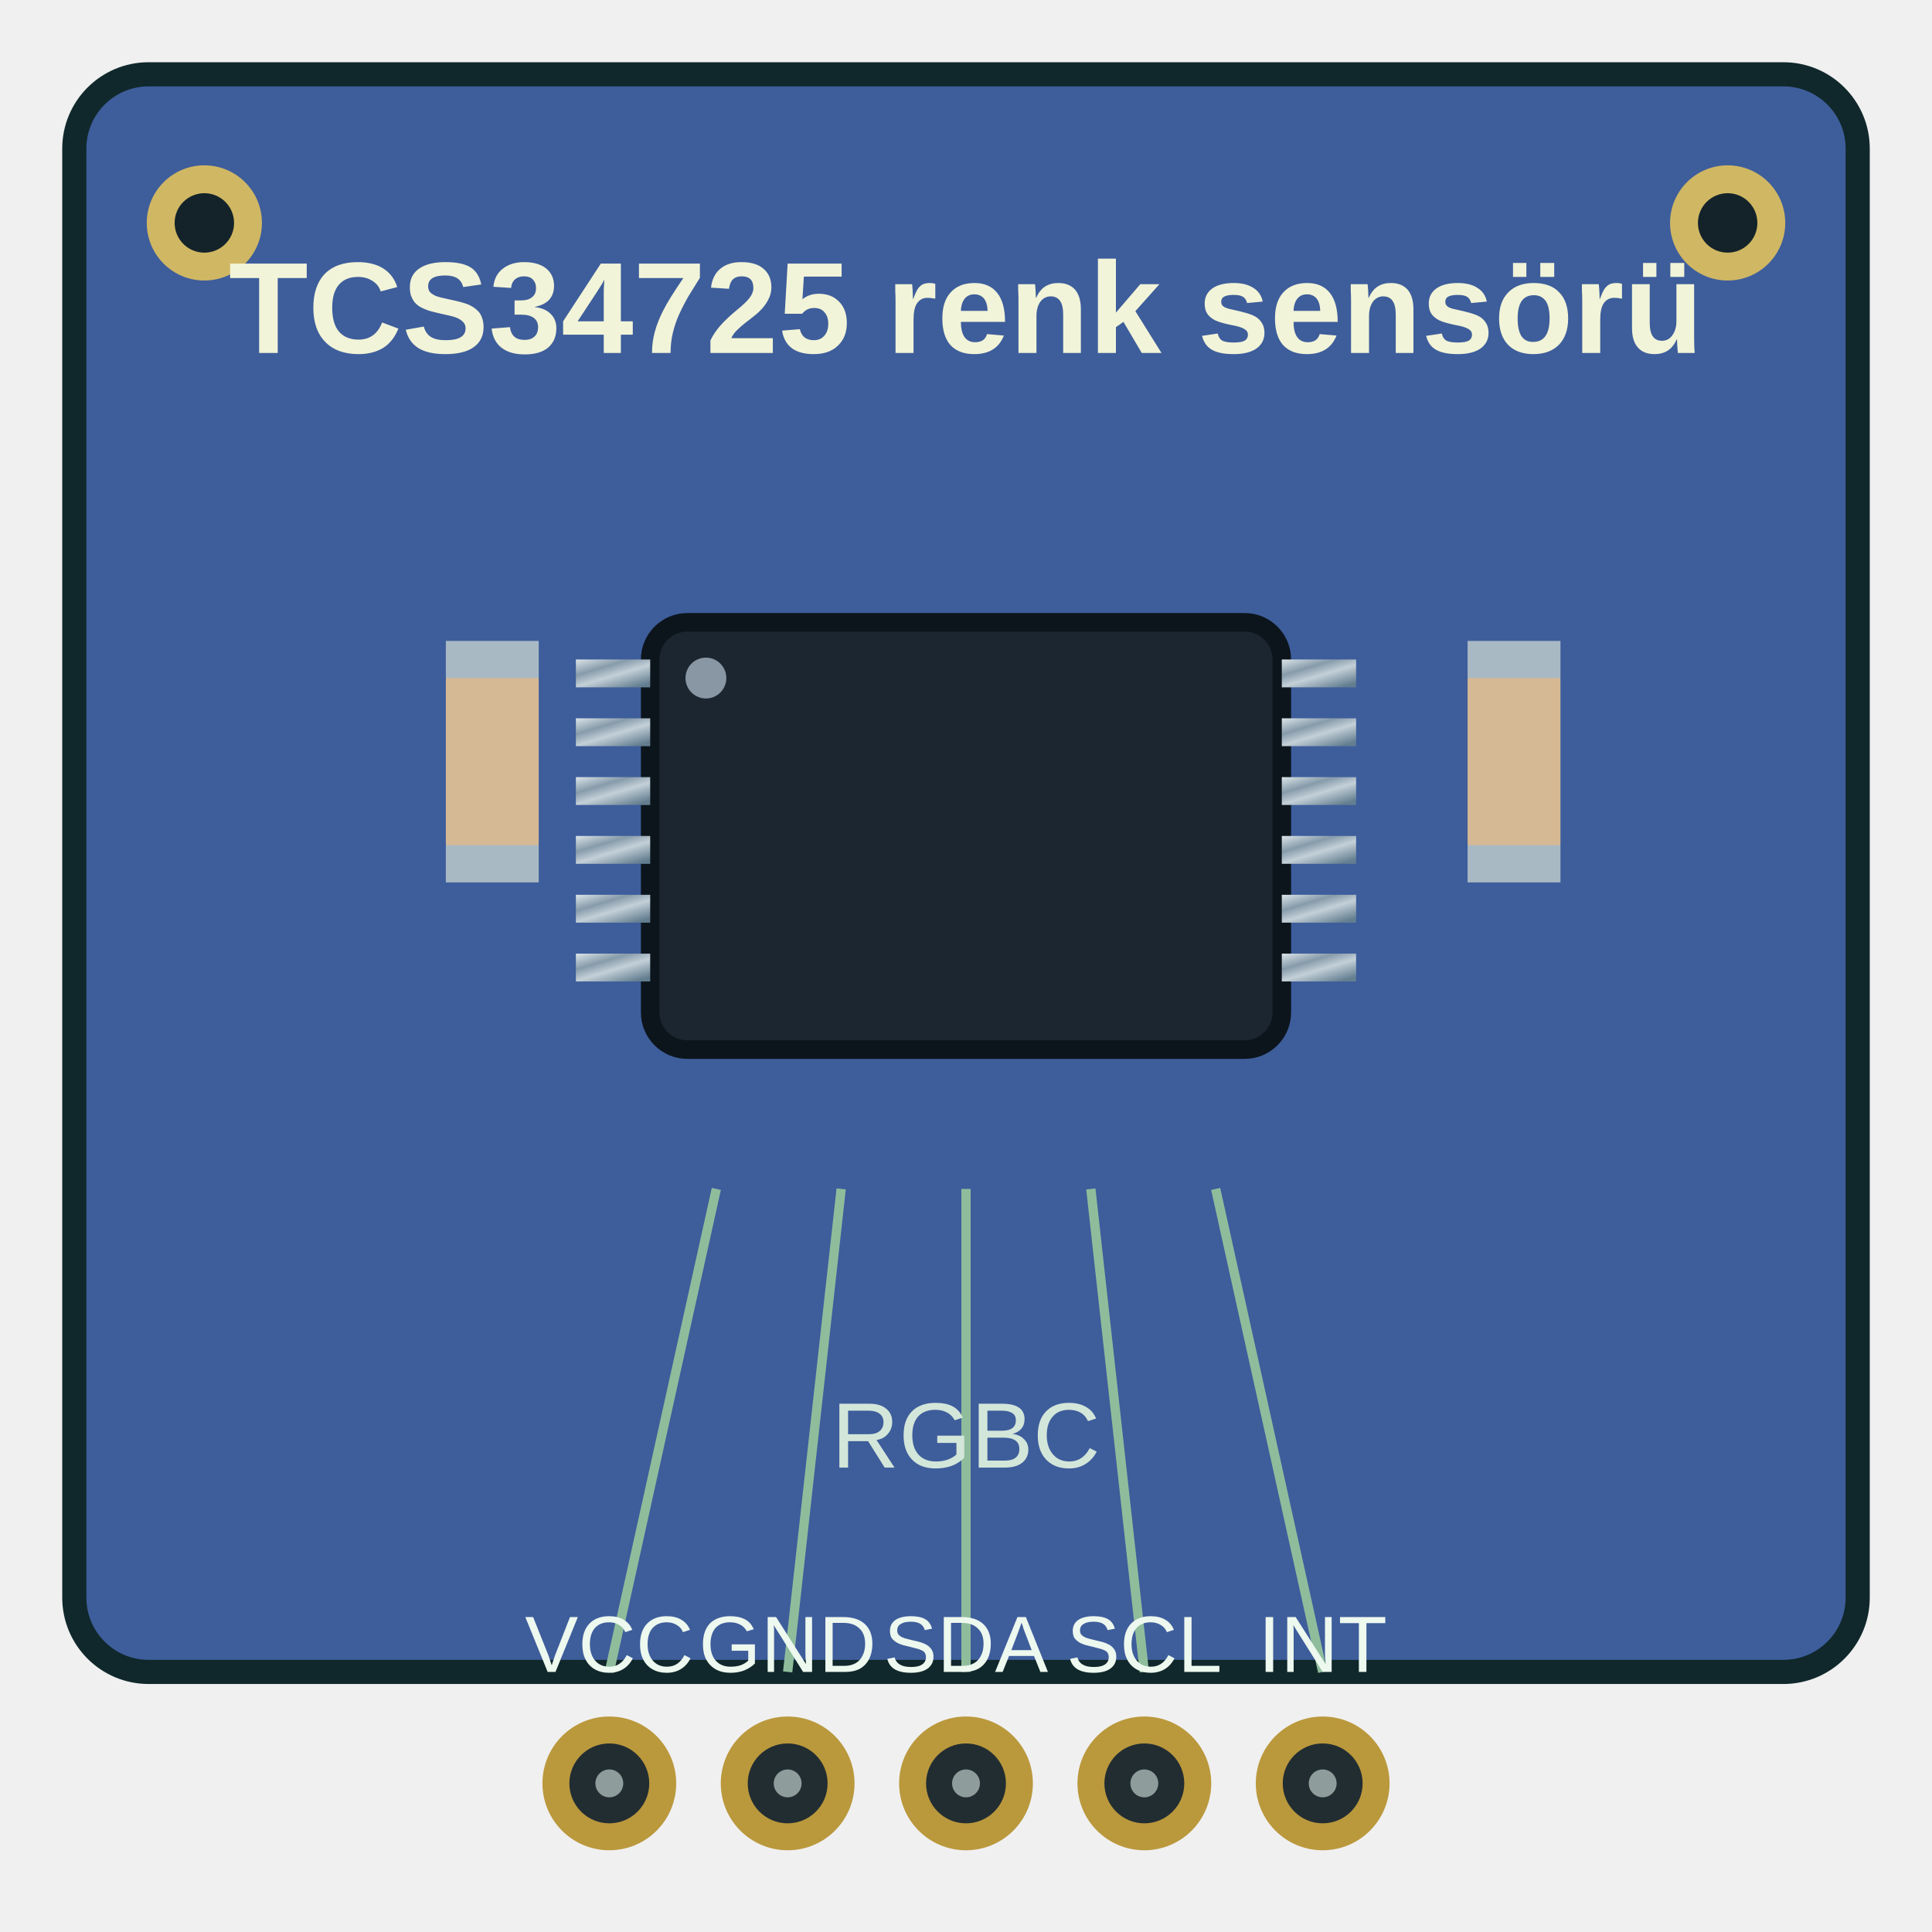
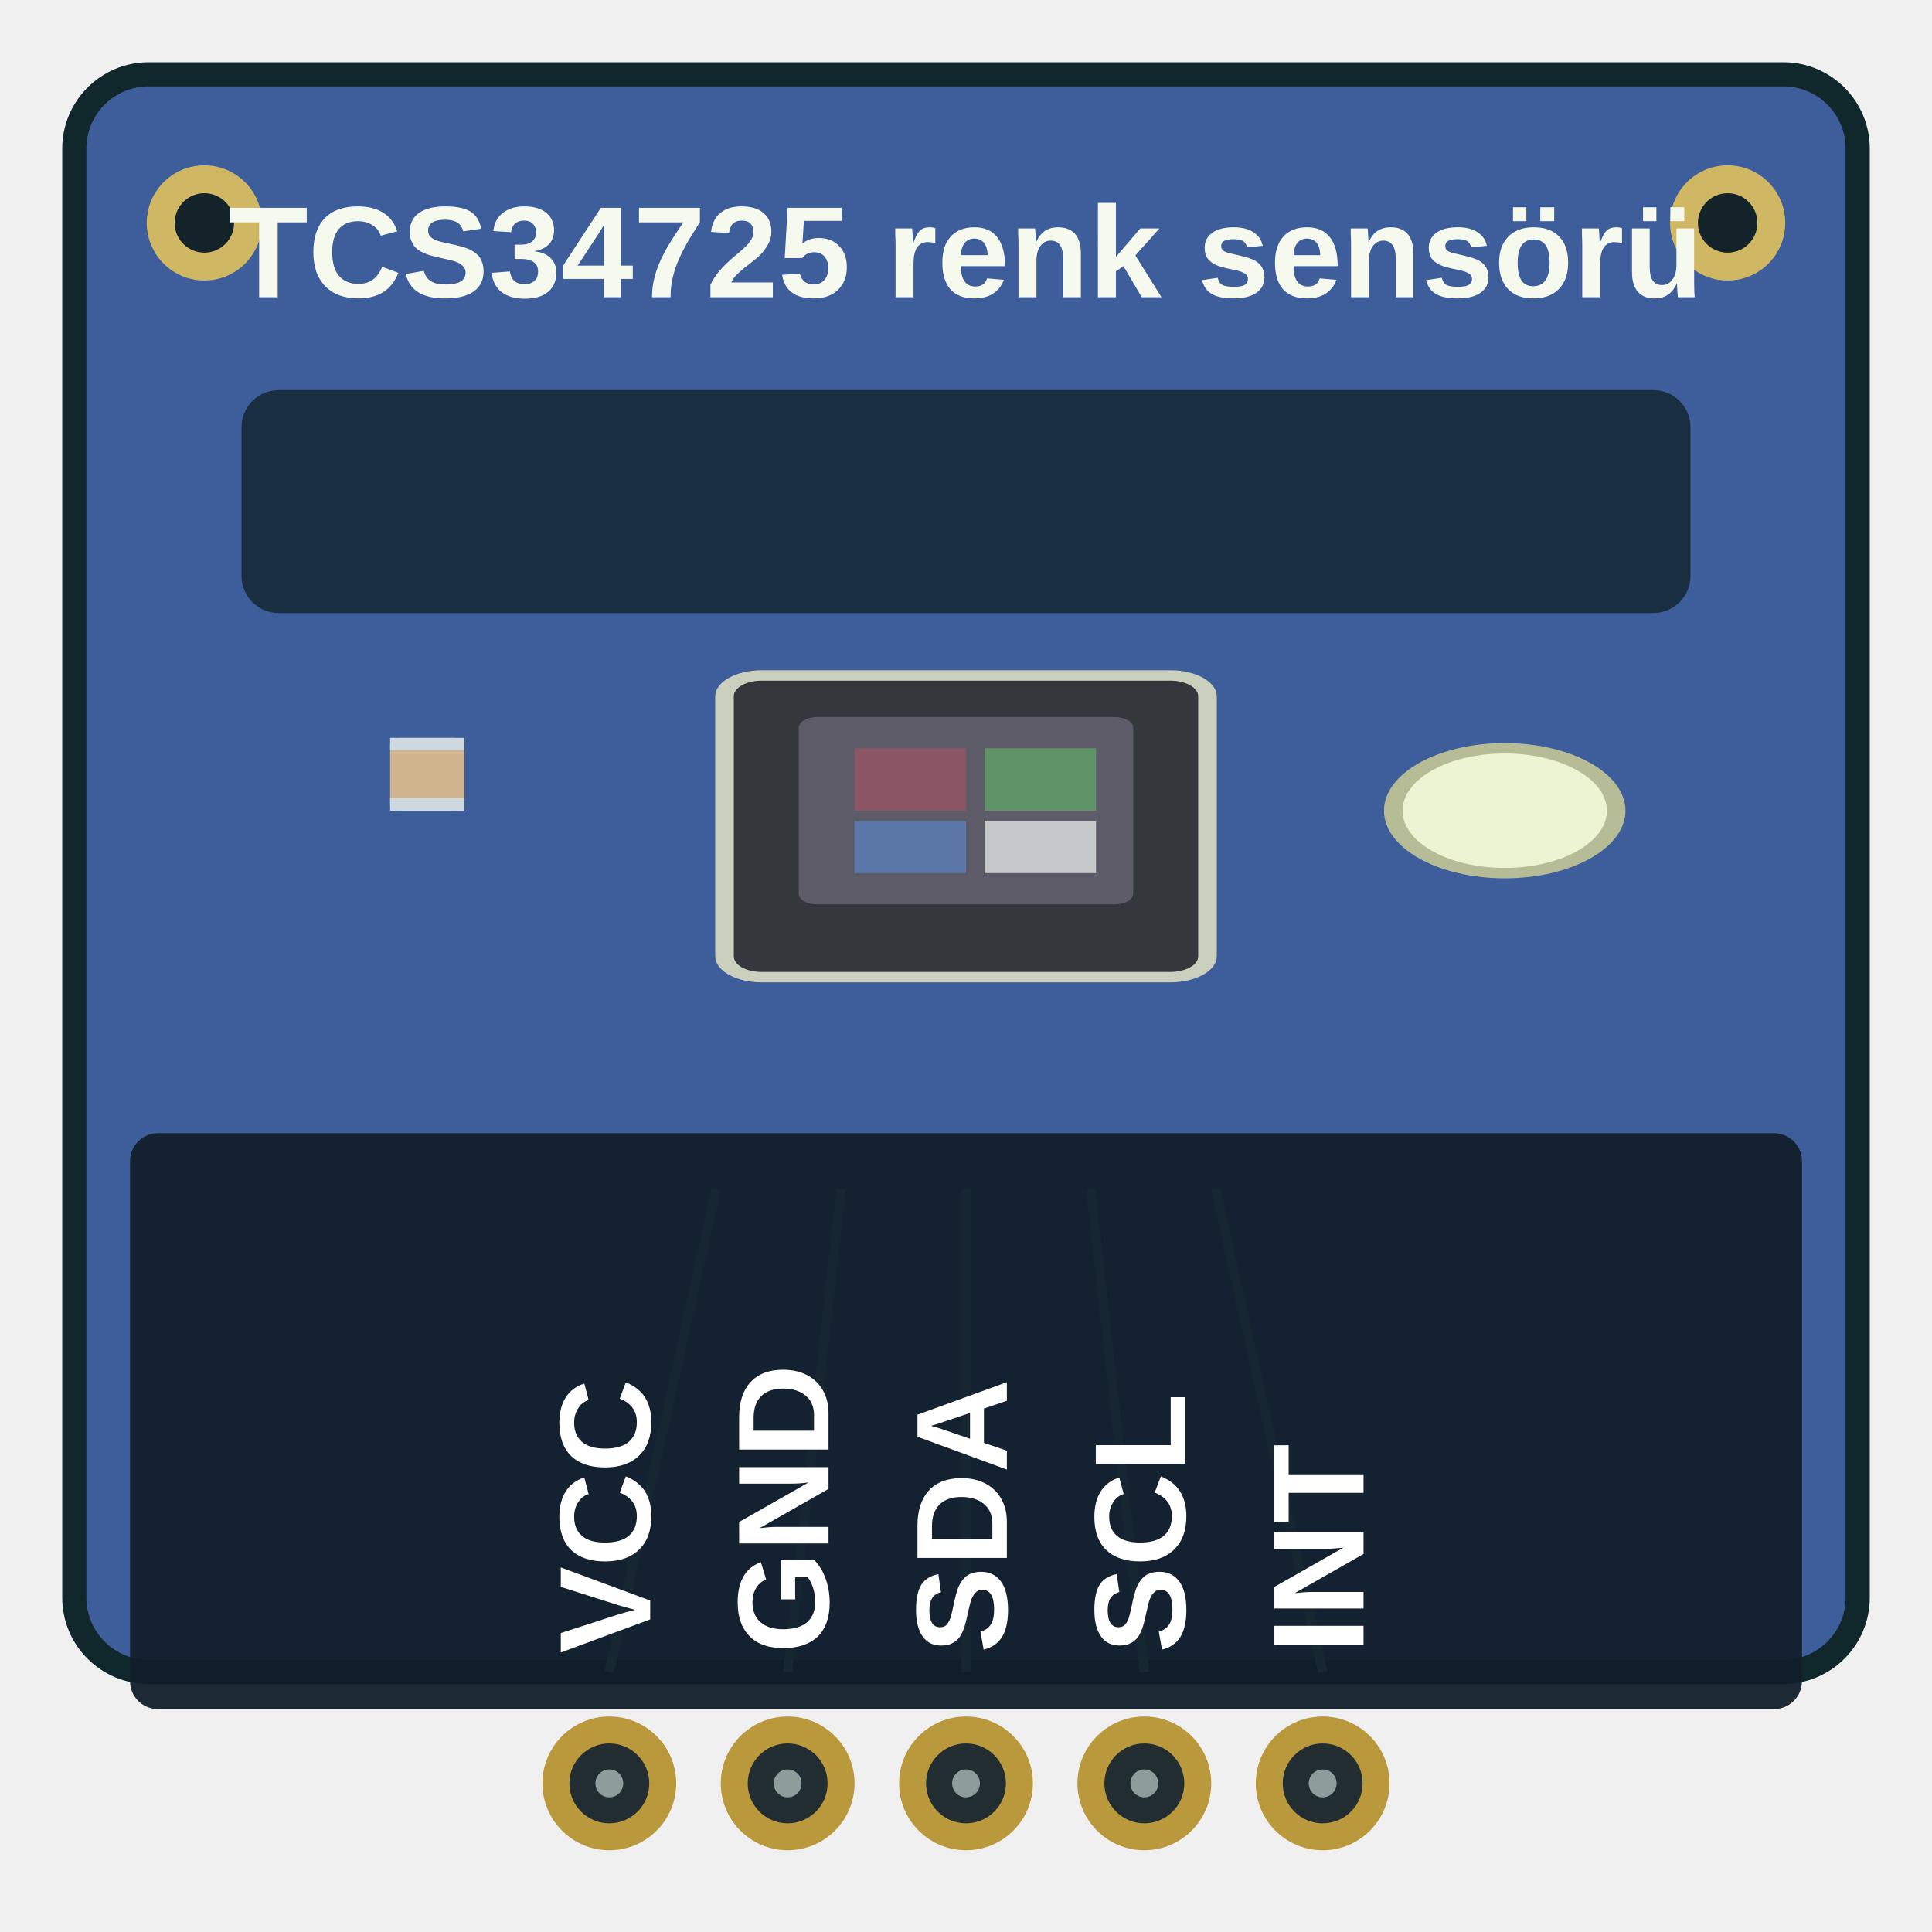
<svg xmlns="http://www.w3.org/2000/svg" width="104" height="104" viewBox="0 0 104 104">
  <defs>
    <linearGradient id="metal" x2=".8" y2="1">
      <stop stop-color="#dce5e9" />
      <stop offset=".35" stop-color="#869baa" />
      <stop offset=".6" stop-color="#c4d0d8" />
      <stop offset="1" stop-color="#637e90" />
    </linearGradient>
    <linearGradient id="cap" x2=".3" y2="1">
      <stop stop-color="#748a99" />
      <stop offset="1" stop-color="#17232e" />
    </linearGradient>
    <linearGradient id="green" x2="0" y2="1">
      <stop stop-color="#28765c" />
      <stop offset="1" stop-color="#164c3b" />
    </linearGradient>
    <radialGradient id="lens" cx=".3" cy=".25">
      <stop stop-color="#f1fcff" />
      <stop offset=".35" stop-color="#b9dfed" stop-opacity=".9" />
      <stop offset="1" stop-color="#688f9d" stop-opacity=".8" />
    </radialGradient>
  </defs>
  <rect x="4" y="4" width="96" height="86" rx="4" fill="#3e5d9b" stroke="#10282b" stroke-width="1.3" />
  <circle cx="11" cy="12" r="3.1" fill="#d0b763" />
  <circle cx="11" cy="12" r="1.6" fill="#14232a" />
  <circle cx="93" cy="12" r="3.1" fill="#d0b763" />
  <circle cx="93" cy="12" r="1.6" fill="#14232a" />
  <path d="M32.8 90L38.56 64" fill="none" stroke="#8fbd9c" stroke-width="0.5" />
  <path d="M42.4 90L45.28 64" fill="none" stroke="#8fbd9c" stroke-width="0.5" />
  <path d="M52 90L52 64" fill="none" stroke="#8fbd9c" stroke-width="0.5" />
  <path d="M61.6 90L58.72 64" fill="none" stroke="#8fbd9c" stroke-width="0.5" />
  <path d="M71.2 90L65.44 64" fill="none" stroke="#8fbd9c" stroke-width="0.5" />
-   <rect x="35" y="33.5" width="34" height="23" rx="2" fill="#1b2630" stroke="#0c151c" stroke-width="1" />
-   <rect x="31" y="35.5" width="4" height="1.5" rx="0" fill="url(#metal)" />
-   <rect x="69" y="35.5" width="4" height="1.5" rx="0" fill="url(#metal)" />
-   <rect x="31" y="38.667" width="4" height="1.5" rx="0" fill="url(#metal)" />
-   <rect x="69" y="38.667" width="4" height="1.5" rx="0" fill="url(#metal)" />
-   <rect x="31" y="41.833" width="4" height="1.5" rx="0" fill="url(#metal)" />
-   <rect x="69" y="41.833" width="4" height="1.5" rx="0" fill="url(#metal)" />
-   <rect x="31" y="45" width="4" height="1.5" rx="0" fill="url(#metal)" />
-   <rect x="69" y="45" width="4" height="1.5" rx="0" fill="url(#metal)" />
-   <rect x="31" y="48.167" width="4" height="1.5" rx="0" fill="url(#metal)" />
-   <rect x="69" y="48.167" width="4" height="1.5" rx="0" fill="url(#metal)" />
-   <rect x="31" y="51.333" width="4" height="1.5" rx="0" fill="url(#metal)" />
-   <rect x="69" y="51.333" width="4" height="1.5" rx="0" fill="url(#metal)" />
-   <circle cx="38" cy="36.5" r="1.1" fill="#8996a3" />
-   <rect x="24" y="36" width="5" height="10" rx="0.6" fill="#d5b995" />
-   <rect x="24" y="34.5" width="5" height="2" rx="0" fill="#a8b9c4" />
-   <rect x="24" y="45.5" width="5" height="2" rx="0" fill="#a8b9c4" />
-   <rect x="79" y="36" width="5" height="10" rx="0.6" fill="#d5b995" />
-   <rect x="79" y="34.5" width="5" height="2" rx="0" fill="#a8b9c4" />
-   <rect x="79" y="45.5" width="5" height="2" rx="0" fill="#a8b9c4" />
-   <text x="52" y="19" fill="#f1f4d8" font-family="Arial, sans-serif" font-size="7" text-anchor="middle" font-weight="600">TCS34725 renk sensörü</text>
-   <text x="52" y="79" fill="#d3e6da" font-family="Arial, sans-serif" font-size="5" text-anchor="middle">RGBC</text>
+   <g transform="translate(0 19) scale(1 .56)">
+     <rect x="39" y="31" width="26" height="29" rx="2" fill="#34383c" stroke="#cad0bd" />
+     <rect x="43" y="35" width="18" height="18" rx="1" fill="#5d5b68" />
+     <rect x="46" y="38" width="6" height="6" rx="0" fill="#8b5563" />
+     <rect x="53" y="38" width="6" height="6" rx="0" fill="#5f9367" />
+     <rect x="46" y="45" width="6" height="5" rx="0" fill="#5a77a7" />
+     <rect x="53" y="45" width="6" height="5" rx="0" fill="#c5c9c9" />
+     <circle cx="81" cy="44" r="6" fill="#edf4d3" stroke="#b6bd96" />
+     <rect x="21" y="37" width="4" height="7" rx="0.6" fill="#d0b48d" />
+     <rect x="21" y="37" width="4" height="1.2" rx="0" fill="#ced8df" />
+     <rect x="21" y="42.8" width="4" height="1.2" rx="0" fill="#ced8df" />
+   </g>
+   <rect x="13" y="21" width="78" height="12" rx="2" fill="#142935" opacity=".88" data-live-value-space="true" />
+   <rect x="7" y="61" width="90" height="31" rx="1.5" fill="#101e2a" opacity=".94" />
+   <text x="52" y="16" fill="#f5f9ee" font-family="Arial, sans-serif" font-size="7" text-anchor="middle" font-weight="600">TCS34725 renk sensörü</text>
  <g data-pin="VCC" data-x="32.8" data-y="96">
    <circle cx="32.8" cy="96" r="3.6" fill="#ba983c" />
    <circle cx="32.8" cy="96" r="2.15" fill="#222d32" />
    <circle cx="32.8" cy="96" r="0.75" fill="#8e9d9c" />
-     <text x="32.8" y="90" fill="#edf8ef" font-family="Arial, sans-serif" font-size="4.3" text-anchor="middle">VCC</text>
+     <text x="35" y="89" fill="#ffffff" font-family="Arial, sans-serif" font-size="7" font-weight="600" transform="rotate(-90 35 89)">VCC</text>
  </g>
  <g data-pin="GND" data-x="42.4" data-y="96">
    <circle cx="42.4" cy="96" r="3.6" fill="#ba983c" />
    <circle cx="42.4" cy="96" r="2.15" fill="#222d32" />
    <circle cx="42.4" cy="96" r="0.75" fill="#8e9d9c" />
-     <text x="42.4" y="90" fill="#edf8ef" font-family="Arial, sans-serif" font-size="4.3" text-anchor="middle">GND</text>
+     <text x="44.6" y="89" fill="#ffffff" font-family="Arial, sans-serif" font-size="7" font-weight="600" transform="rotate(-90 44.6 89)">GND</text>
  </g>
  <g data-pin="SDA" data-x="52" data-y="96">
    <circle cx="52" cy="96" r="3.6" fill="#ba983c" />
    <circle cx="52" cy="96" r="2.15" fill="#222d32" />
    <circle cx="52" cy="96" r="0.75" fill="#8e9d9c" />
-     <text x="52" y="90" fill="#edf8ef" font-family="Arial, sans-serif" font-size="4.3" text-anchor="middle">SDA</text>
+     <text x="54.2" y="89" fill="#ffffff" font-family="Arial, sans-serif" font-size="7" font-weight="600" transform="rotate(-90 54.2 89)">SDA</text>
  </g>
  <g data-pin="SCL" data-x="61.6" data-y="96">
    <circle cx="61.6" cy="96" r="3.6" fill="#ba983c" />
    <circle cx="61.6" cy="96" r="2.15" fill="#222d32" />
    <circle cx="61.6" cy="96" r="0.75" fill="#8e9d9c" />
-     <text x="61.6" y="90" fill="#edf8ef" font-family="Arial, sans-serif" font-size="4.3" text-anchor="middle">SCL</text>
+     <text x="63.8" y="89" fill="#ffffff" font-family="Arial, sans-serif" font-size="7" font-weight="600" transform="rotate(-90 63.8 89)">SCL</text>
  </g>
  <g data-pin="INT" data-x="71.2" data-y="96">
    <circle cx="71.2" cy="96" r="3.6" fill="#ba983c" />
    <circle cx="71.2" cy="96" r="2.15" fill="#222d32" />
    <circle cx="71.2" cy="96" r="0.75" fill="#8e9d9c" />
-     <text x="71.2" y="90" fill="#edf8ef" font-family="Arial, sans-serif" font-size="4.3" text-anchor="middle">INT</text>
+     <text x="73.4" y="89" fill="#ffffff" font-family="Arial, sans-serif" font-size="7" font-weight="600" transform="rotate(-90 73.4 89)">INT</text>
  </g>
</svg>
